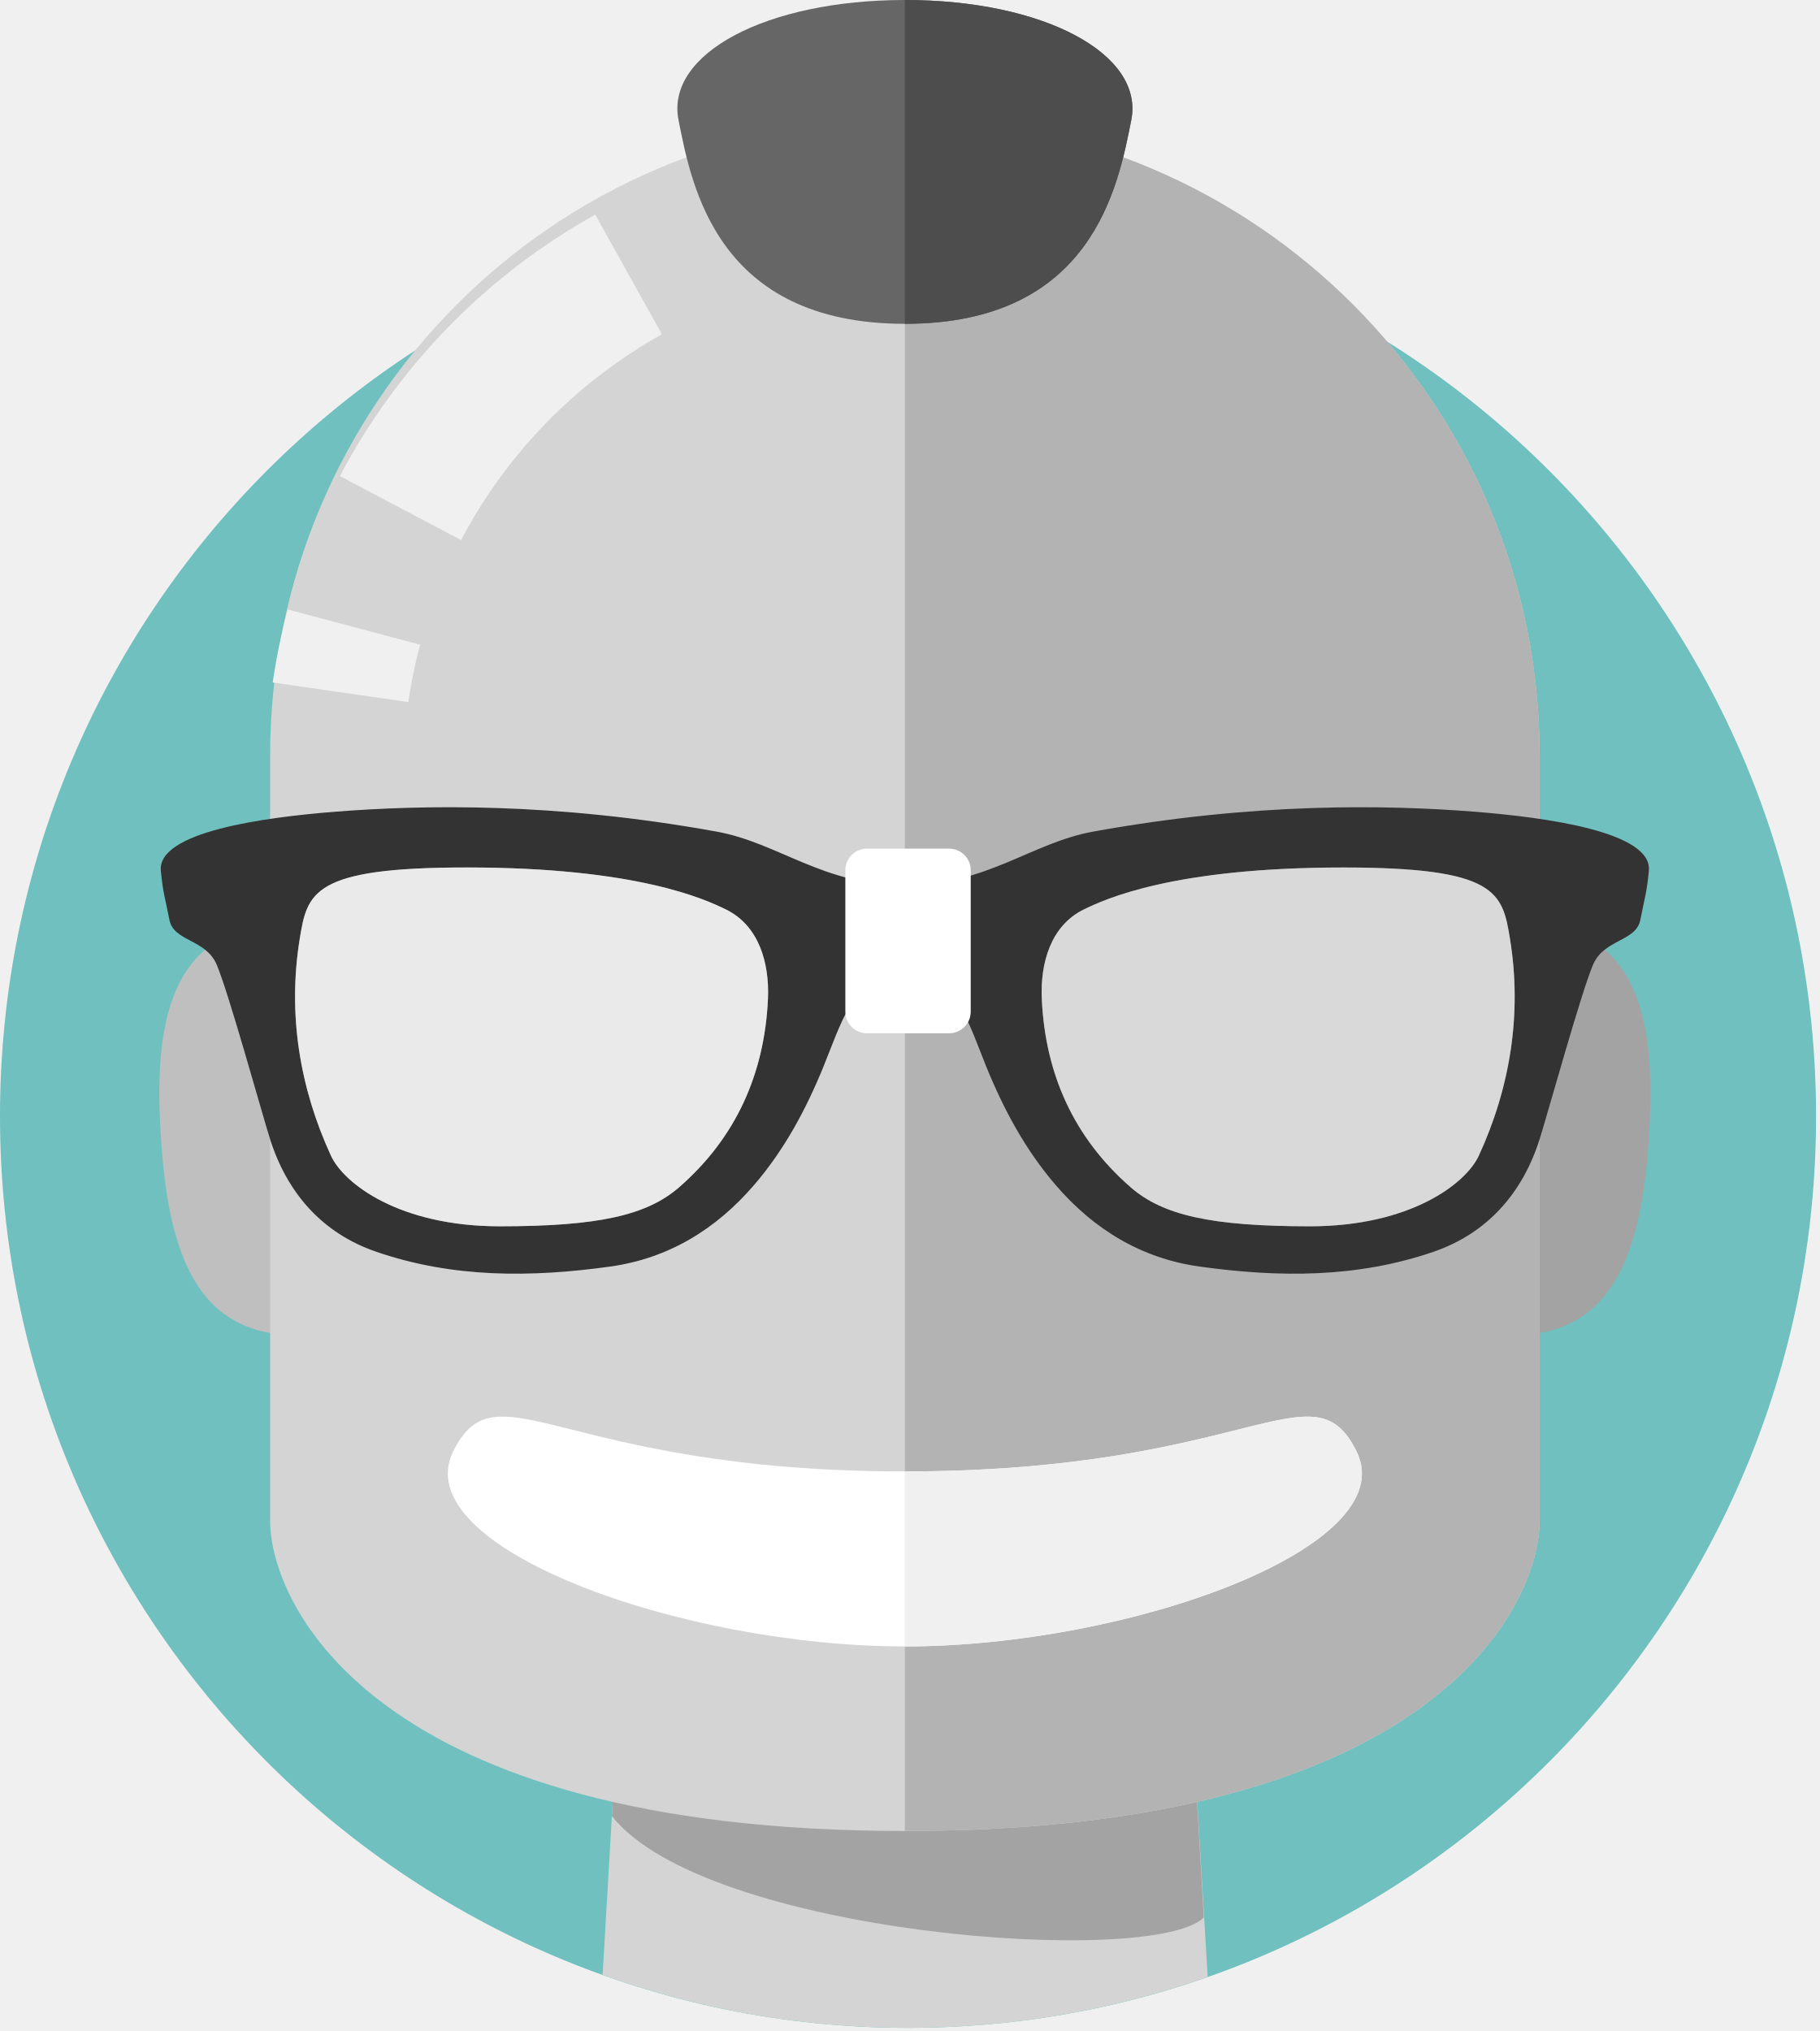
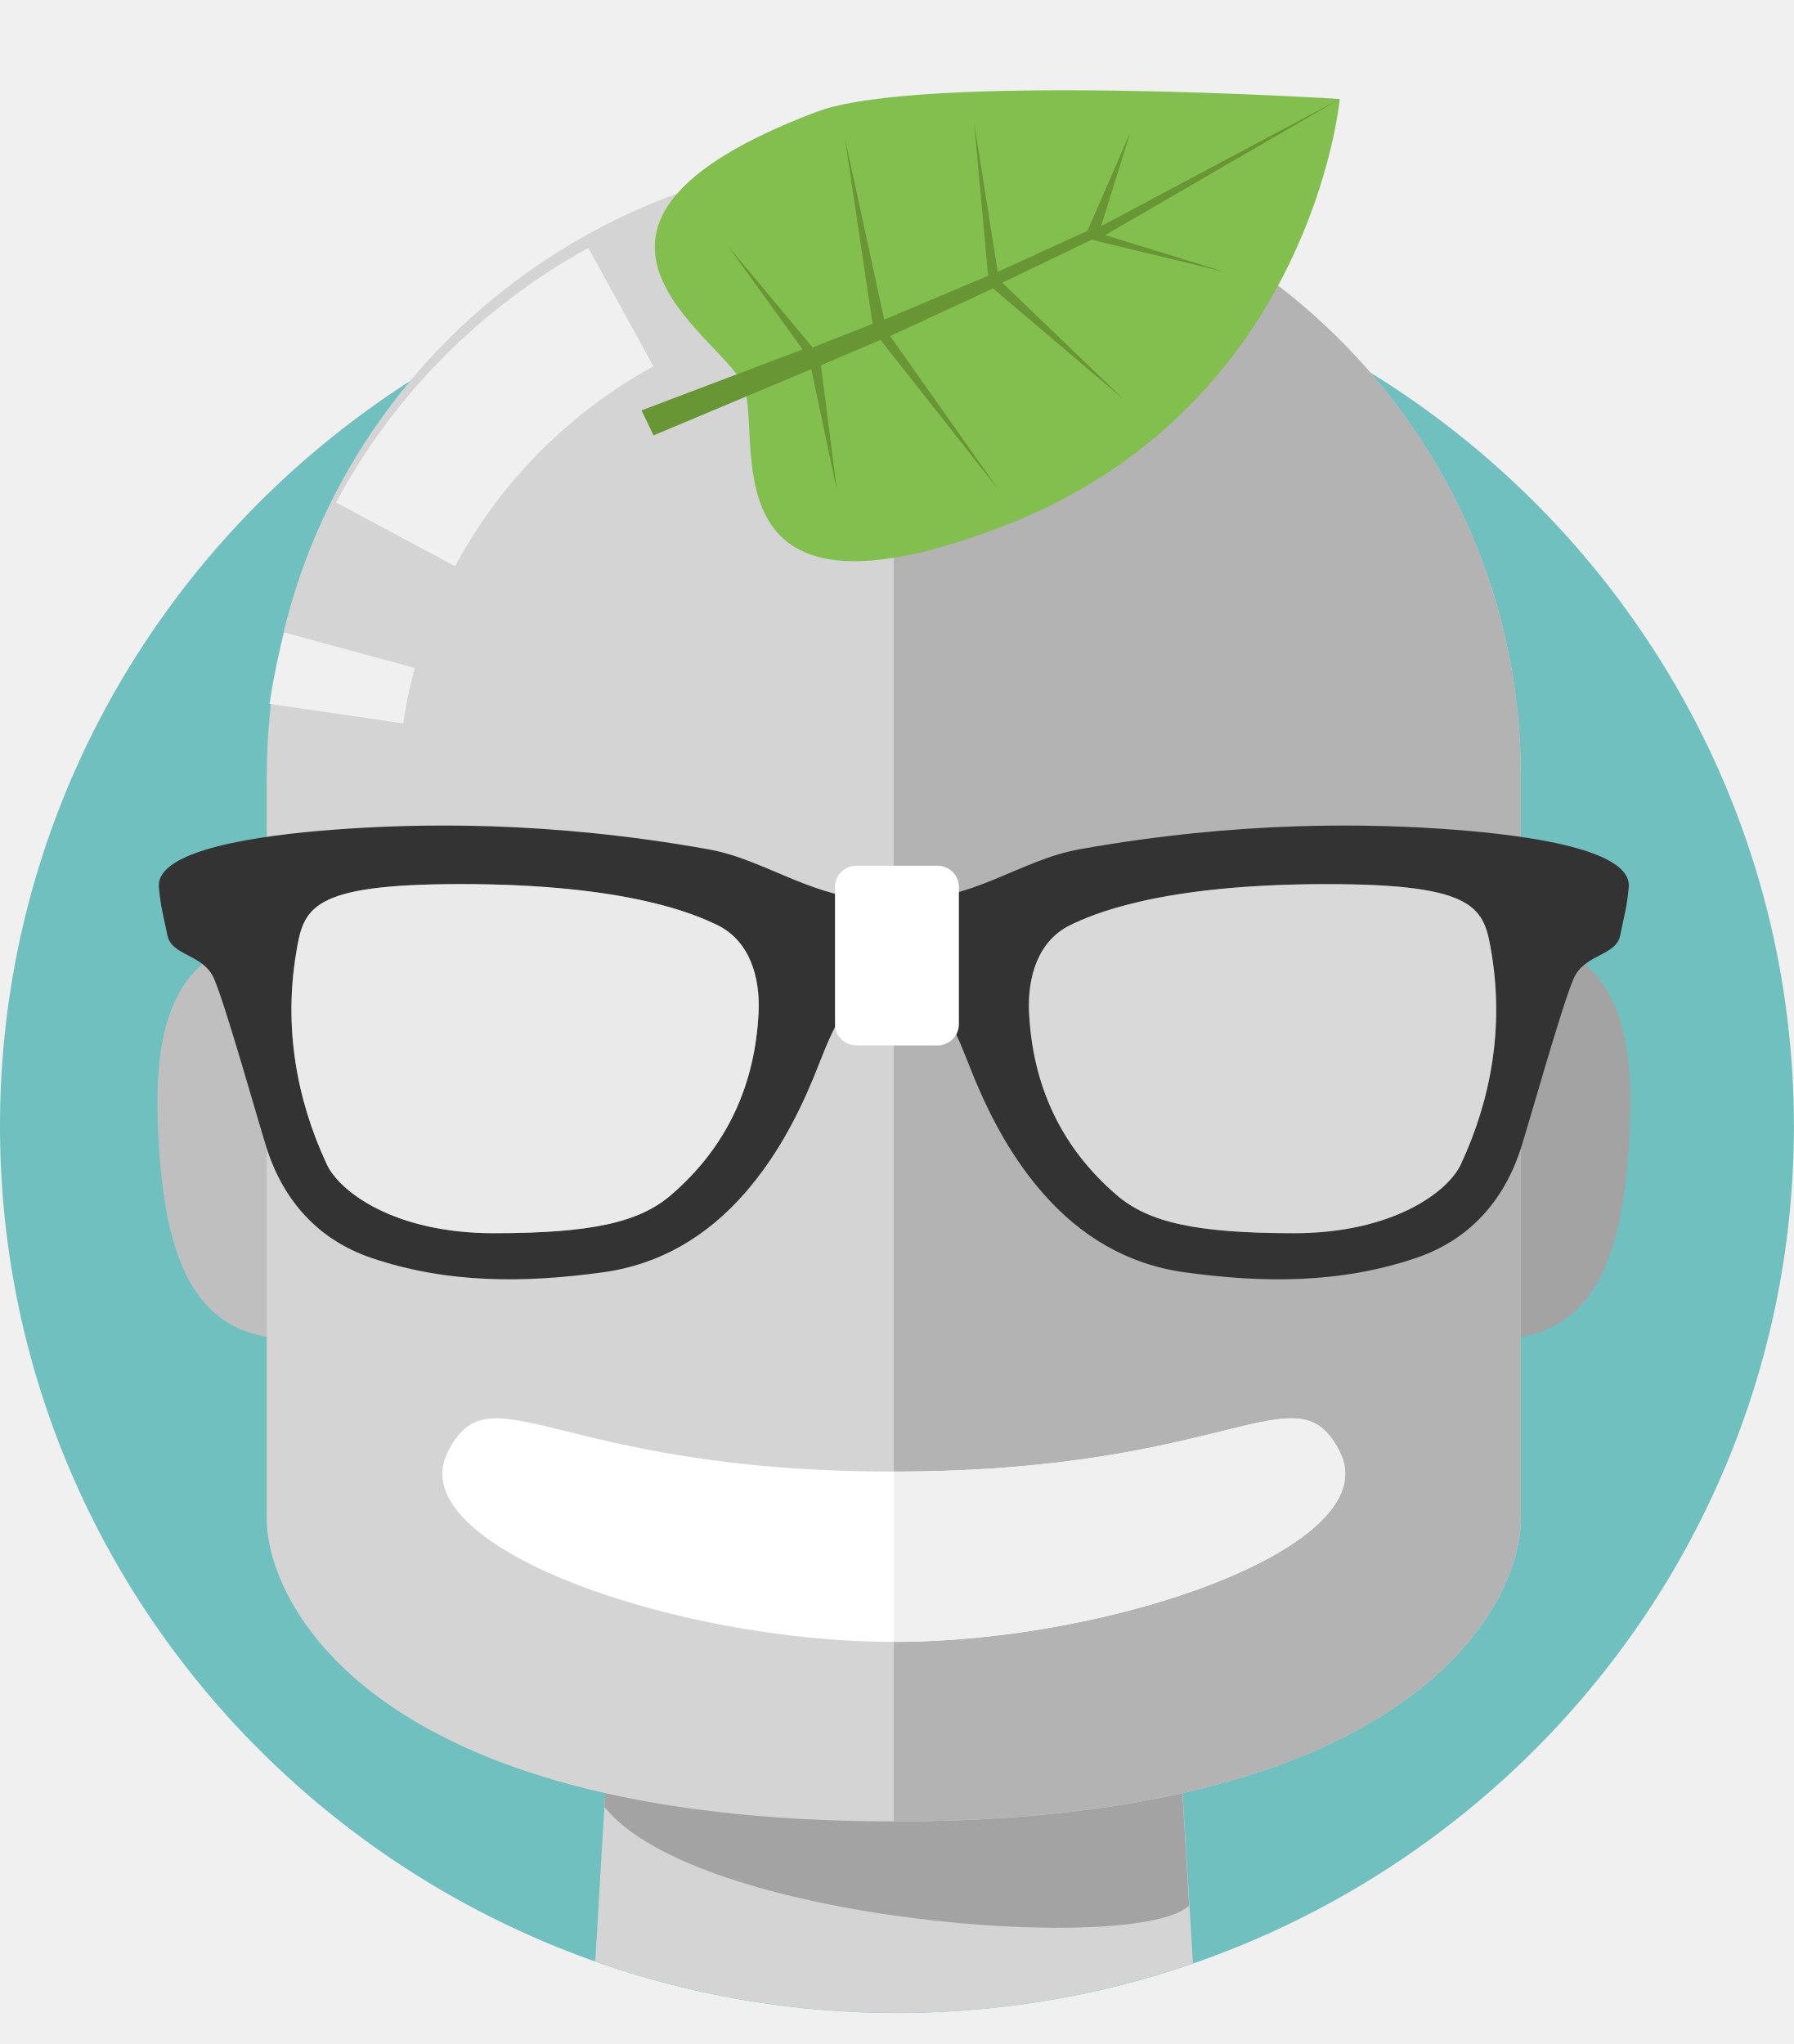
- <svg xmlns="http://www.w3.org/2000/svg" width="43" height="48" viewBox="0 0 43 48" fill="none">
-   <path d="M21.458 47.926C33.308 47.926 42.915 38.28 42.915 26.381C42.915 14.481 33.308 4.835 21.458 4.835C9.607 4.835 0 14.481 0 26.381C0 38.28 9.607 47.926 21.458 47.926Z" fill="#6FC0BF" />
-   <path fill-rule="evenodd" clip-rule="evenodd" d="M14.24 46.675C16.496 47.484 18.925 47.926 21.458 47.926C23.939 47.926 26.322 47.501 28.539 46.723L28.154 40.286H14.612L14.24 46.675Z" fill="#D4D4D4" />
-   <path fill-rule="evenodd" clip-rule="evenodd" d="M36.09 21.786C33.407 21.613 34.311 23.865 34.139 26.559C33.967 29.254 32.782 31.371 35.467 31.544C38.15 31.717 38.792 29.565 38.965 26.87C39.136 24.176 38.774 21.959 36.09 21.786Z" fill="#A3A3A3" />
-   <path fill-rule="evenodd" clip-rule="evenodd" d="M28.447 45.318L28.153 40.286H14.612L14.459 42.92C16.664 45.723 27.223 46.513 28.447 45.318V45.318Z" fill="#A3A3A3" />
-   <path fill-rule="evenodd" clip-rule="evenodd" d="M6.676 21.786C9.359 21.613 8.455 23.865 8.627 26.559C8.799 29.254 9.984 31.371 7.3 31.544C4.616 31.717 3.974 29.565 3.801 26.87C3.629 24.176 3.992 21.959 6.676 21.786Z" fill="#BFBFBF" />
-   <path fill-rule="evenodd" clip-rule="evenodd" d="M21.383 2.804C13.098 2.804 6.383 9.547 6.383 17.865V35.936C6.383 37.926 8.849 43.273 21.383 43.273C33.917 43.273 36.383 37.927 36.383 35.937V17.866C36.383 9.547 29.668 2.804 21.383 2.804Z" fill="#D4D4D4" />
-   <path fill-rule="evenodd" clip-rule="evenodd" d="M21.383 43.273C33.917 43.273 36.383 37.927 36.383 35.937V17.866C36.383 9.547 29.668 2.804 21.383 2.804V43.273Z" fill="#B3B3B3" />
-   <path d="M8.363 14.82C8.228 15.327 8.122 15.842 8.047 16.361" stroke="#F0F0F0" stroke-width="3.238" />
-   <path d="M14.854 6.486C12.563 7.763 10.691 9.681 9.463 12.007" stroke="#F0F0F0" stroke-width="3.238" />
-   <path fill-rule="evenodd" clip-rule="evenodd" d="M34.809 19.181C32.775 19.023 29.662 18.959 25.832 19.654C24.367 19.919 23.317 20.924 21.383 20.924C19.449 20.924 18.399 19.919 16.934 19.654C13.104 18.959 9.991 19.023 7.956 19.181C6.225 19.316 3.714 19.661 3.801 20.58C3.851 21.108 3.903 21.222 4.004 21.741C4.104 22.255 4.862 22.19 5.121 22.799C5.4 23.453 6.177 26.267 6.376 26.903C6.776 28.181 7.604 29.14 8.884 29.581C10.698 30.207 12.546 30.194 14.421 29.933C15.789 29.742 16.912 29.06 17.817 28.009C18.534 27.176 19.044 26.225 19.457 25.213C19.662 24.711 19.836 24.188 20.111 23.727C20.274 23.454 20.588 23.138 20.87 23.096C21.06 23.068 21.229 23.046 21.383 23.035C21.536 23.046 21.706 23.068 21.895 23.096C22.178 23.137 22.491 23.454 22.654 23.727C22.93 24.188 23.104 24.711 23.308 25.213C23.721 26.225 24.231 27.176 24.948 28.009C25.853 29.06 26.976 29.742 28.345 29.933C30.219 30.194 32.067 30.207 33.881 29.582C35.161 29.14 35.989 28.181 36.389 26.902C36.588 26.267 37.365 23.453 37.645 22.799C37.904 22.191 38.661 22.256 38.762 21.741C38.863 21.222 38.914 21.108 38.964 20.58C39.052 19.661 36.541 19.316 34.809 19.181ZM18.147 23.616C18.064 25.382 17.389 26.89 16.048 28.059C15.29 28.719 14.149 28.982 11.809 28.982C9.44 28.982 8.124 27.975 7.819 27.31C7.081 25.703 6.796 23.965 7.082 22.193C7.26 21.093 7.384 20.501 11.023 20.501C15.056 20.501 16.66 21.254 17.151 21.492C17.933 21.872 18.187 22.757 18.147 23.616ZM34.947 27.31C34.641 27.975 33.325 28.982 30.956 28.982C28.616 28.982 27.476 28.72 26.718 28.059C25.376 26.89 24.701 25.382 24.619 23.616C24.578 22.758 24.832 21.872 25.614 21.492C26.106 21.254 27.709 20.502 31.742 20.502C35.381 20.502 35.505 21.093 35.683 22.194C35.97 23.965 35.685 25.703 34.947 27.31V27.31Z" fill="#333333" />
-   <path opacity="0.5" fill-rule="evenodd" clip-rule="evenodd" d="M18.147 23.617C18.064 25.383 17.389 26.891 16.048 28.06C15.29 28.72 14.149 28.982 11.809 28.982C9.44 28.982 8.124 27.976 7.819 27.31C7.081 25.704 6.796 23.966 7.082 22.194C7.26 21.093 7.384 20.502 11.023 20.502C15.056 20.502 16.66 21.254 17.151 21.493C17.933 21.872 18.187 22.758 18.147 23.617H18.147ZM34.947 27.31C34.641 27.976 33.325 28.982 30.956 28.982C28.616 28.982 27.476 28.72 26.718 28.059C25.376 26.891 24.701 25.383 24.619 23.617C24.578 22.758 24.832 21.872 25.614 21.493C26.106 21.255 27.709 20.502 31.742 20.502C35.381 20.502 35.505 21.093 35.683 22.195C35.97 23.966 35.685 25.704 34.947 27.311V27.31Z" fill="white" />
-   <path fill-rule="evenodd" clip-rule="evenodd" d="M22.939 23.907C22.939 23.974 22.926 24.041 22.901 24.103C22.875 24.166 22.837 24.222 22.79 24.27C22.742 24.317 22.686 24.355 22.624 24.381C22.562 24.407 22.495 24.42 22.428 24.42H20.487C20.351 24.42 20.221 24.366 20.126 24.27C20.03 24.174 19.976 24.043 19.976 23.907V20.569C19.976 20.502 19.989 20.435 20.015 20.372C20.04 20.31 20.078 20.254 20.125 20.206C20.173 20.158 20.229 20.12 20.291 20.095C20.353 20.069 20.42 20.056 20.487 20.056H22.428C22.495 20.056 22.562 20.069 22.624 20.095C22.686 20.12 22.742 20.158 22.79 20.206C22.837 20.253 22.875 20.31 22.901 20.372C22.926 20.435 22.939 20.502 22.939 20.569V23.907Z" fill="white" />
-   <path fill-rule="evenodd" clip-rule="evenodd" d="M32.056 34.302C31.022 32.209 29.526 34.775 21.383 34.775C13.239 34.775 11.744 32.209 10.709 34.302C9.591 36.566 16.086 38.911 21.383 38.911C26.68 38.911 33.175 36.566 32.056 34.302Z" fill="white" />
-   <path fill-rule="evenodd" clip-rule="evenodd" d="M32.056 34.302C31.022 32.209 29.526 34.775 21.383 34.775V38.911C26.68 38.911 33.175 36.566 32.056 34.302V34.302Z" fill="#F0F0F0" />
-   <path fill-rule="evenodd" clip-rule="evenodd" d="M21.383 0C18.098 0 15.724 1.275 16.034 2.838C16.343 4.4 16.947 7.653 21.383 7.653C25.819 7.653 26.423 4.4 26.733 2.838C27.042 1.275 24.668 0 21.383 0Z" fill="#666666" />
-   <path fill-rule="evenodd" clip-rule="evenodd" d="M21.383 0C24.668 0 27.042 1.275 26.733 2.838C26.423 4.401 25.819 7.653 21.383 7.653V0Z" fill="#4D4D4D" />
+ <svg xmlns="http://www.w3.org/2000/svg" width="43" height="49" viewBox="0 0 43 49" fill="none">
+   <path d="M21.5 48.256C33.374 48.256 43 38.737 43 26.995C43 15.252 33.374 5.733 21.5 5.733C9.626 5.733 0 15.252 0 26.995C0 38.737 9.626 48.256 21.5 48.256Z" fill="#6FC0BF" />
+   <path fill-rule="evenodd" clip-rule="evenodd" d="M14.268 47.021C16.528 47.82 18.962 48.255 21.5 48.255C23.986 48.255 26.374 47.837 28.596 47.069L28.209 40.717H14.641L14.268 47.021Z" fill="#D4D4D4" />
+   <path fill-rule="evenodd" clip-rule="evenodd" d="M36.161 22.46C33.473 22.29 34.379 24.512 34.206 27.171C34.034 29.83 32.847 31.919 35.536 32.09C38.225 32.261 38.869 30.137 39.042 27.478C39.214 24.819 38.85 22.631 36.161 22.46Z" fill="#A3A3A3" />
+   <path fill-rule="evenodd" clip-rule="evenodd" d="M28.503 45.682L28.209 40.717H14.641L14.487 43.316C16.697 46.082 27.276 46.861 28.503 45.682V45.682Z" fill="#A3A3A3" />
+   <path fill-rule="evenodd" clip-rule="evenodd" d="M6.689 22.46C9.378 22.29 8.472 24.512 8.644 27.171C8.817 29.83 10.004 31.919 7.314 32.09C4.625 32.261 3.982 30.137 3.809 27.478C3.636 24.819 4 22.631 6.689 22.46V22.46Z" fill="#BFBFBF" />
+   <path fill-rule="evenodd" clip-rule="evenodd" d="M21.425 3.729C13.124 3.729 6.395 10.384 6.395 18.592V36.425C6.395 38.388 8.867 43.664 21.425 43.664C33.984 43.664 36.455 38.389 36.455 36.425V18.593C36.455 10.384 29.726 3.729 21.425 3.729V3.729Z" fill="#D4D4D4" />
+   <path fill-rule="evenodd" clip-rule="evenodd" d="M21.425 43.664C33.984 43.664 36.455 38.389 36.455 36.425V18.593C36.455 10.384 29.726 3.729 21.425 3.729V43.664Z" fill="#B3B3B3" />
+   <path d="M8.379 15.587C8.243 16.087 8.138 16.595 8.063 17.108" stroke="#F0F0F0" stroke-width="3.238" />
+   <path d="M14.883 7.362C12.588 8.622 10.712 10.514 9.482 12.81" stroke="#F0F0F0" stroke-width="3.238" />
+   <path fill-rule="evenodd" clip-rule="evenodd" d="M34.878 19.892C32.84 19.736 29.721 19.673 25.883 20.358C24.415 20.62 23.363 21.612 21.425 21.612C19.488 21.612 18.435 20.62 16.968 20.358C13.13 19.673 10.011 19.736 7.972 19.892C6.238 20.024 3.722 20.365 3.809 21.272C3.859 21.793 3.91 21.905 4.012 22.418C4.112 22.925 4.871 22.861 5.131 23.462C5.411 24.107 6.189 26.884 6.388 27.511C6.789 28.773 7.619 29.72 8.902 30.155C10.719 30.772 12.571 30.759 14.449 30.501C15.82 30.313 16.946 29.64 17.852 28.603C18.57 27.781 19.082 26.843 19.495 25.845C19.7 25.349 19.875 24.832 20.151 24.377C20.314 24.109 20.628 23.796 20.911 23.755C21.101 23.727 21.27 23.706 21.425 23.695C21.579 23.706 21.749 23.727 21.939 23.755C22.222 23.796 22.535 24.108 22.699 24.377C22.975 24.832 23.149 25.349 23.354 25.845C23.768 26.843 24.279 27.781 24.998 28.603C25.904 29.64 27.029 30.313 28.401 30.501C30.279 30.76 32.13 30.772 33.948 30.155C35.23 29.72 36.06 28.773 36.461 27.511C36.661 26.884 37.439 24.107 37.719 23.462C37.979 22.861 38.738 22.926 38.838 22.418C38.939 21.905 38.991 21.793 39.041 21.272C39.129 20.366 36.613 20.025 34.878 19.892V19.892ZM18.183 24.268C18.1 26.011 17.424 27.499 16.079 28.652C15.32 29.304 14.177 29.563 11.832 29.563C9.459 29.563 8.14 28.57 7.834 27.913C7.095 26.328 6.809 24.612 7.096 22.864C7.274 21.778 7.398 21.194 11.045 21.194C15.086 21.194 16.692 21.937 17.185 22.172C17.968 22.547 18.223 23.42 18.183 24.268V24.268ZM35.016 27.913C34.709 28.57 33.391 29.563 31.017 29.563C28.673 29.563 27.53 29.304 26.77 28.652C25.426 27.499 24.75 26.011 24.667 24.268C24.627 23.421 24.881 22.547 25.665 22.173C26.157 21.937 27.764 21.195 31.805 21.195C35.451 21.195 35.575 21.778 35.754 22.864C36.041 24.612 35.755 26.328 35.016 27.913V27.913Z" fill="#333333" />
+   <path opacity="0.5" fill-rule="evenodd" clip-rule="evenodd" d="M18.183 24.268C18.1 26.011 17.424 27.499 16.079 28.652C15.32 29.304 14.177 29.563 11.832 29.563C9.459 29.563 8.14 28.57 7.834 27.913C7.094 26.328 6.809 24.612 7.096 22.864C7.274 21.778 7.398 21.194 11.045 21.194C15.086 21.194 16.692 21.937 17.185 22.172C17.968 22.547 18.223 23.42 18.183 24.268H18.183ZM35.016 27.913C34.709 28.57 33.391 29.563 31.017 29.563C28.673 29.563 27.53 29.304 26.77 28.652C25.426 27.499 24.75 26.011 24.667 24.268C24.627 23.421 24.881 22.547 25.665 22.172C26.157 21.937 27.764 21.195 31.805 21.195C35.451 21.195 35.575 21.778 35.754 22.864C36.041 24.612 35.755 26.328 35.016 27.913V27.913Z" fill="white" />
+   <path fill-rule="evenodd" clip-rule="evenodd" d="M22.985 24.554C22.985 24.621 22.971 24.687 22.946 24.748C22.92 24.809 22.882 24.865 22.834 24.912C22.787 24.959 22.73 24.997 22.668 25.022C22.606 25.048 22.54 25.061 22.473 25.061H20.527C20.391 25.061 20.261 25.007 20.165 24.912C20.069 24.817 20.015 24.689 20.015 24.554V21.261C20.015 21.194 20.028 21.128 20.054 21.067C20.08 21.005 20.118 20.949 20.165 20.902C20.213 20.855 20.269 20.818 20.331 20.792C20.393 20.767 20.46 20.754 20.527 20.754H22.473C22.54 20.754 22.606 20.767 22.669 20.792C22.731 20.818 22.787 20.855 22.835 20.902C22.882 20.949 22.92 21.005 22.946 21.067C22.971 21.128 22.985 21.194 22.985 21.261V24.554Z" fill="white" />
+   <path fill-rule="evenodd" clip-rule="evenodd" d="M32.119 34.812C31.083 32.747 29.584 35.278 21.425 35.278C13.265 35.278 11.767 32.747 10.73 34.812C9.61 37.045 16.118 39.36 21.425 39.36C26.732 39.36 33.24 37.045 32.119 34.812Z" fill="white" />
+   <path fill-rule="evenodd" clip-rule="evenodd" d="M32.119 34.812C31.083 32.747 29.584 35.278 21.425 35.278V39.36C26.732 39.36 33.24 37.045 32.119 34.812V34.812Z" fill="#F0F0F0" />
+   <path d="M19.554 2.688C12.394 5.408 17.294 8.054 17.812 9.217C18.331 10.381 16.745 15.38 23.953 12.65C31.441 9.818 32.114 2.373 32.114 2.373C32.114 2.373 22.014 1.735 19.554 2.688Z" fill="#83BF4F" />
+   <path d="M19.479 8.328L20.916 7.764L20.25 3.302L21.196 7.662L23.684 6.61L23.348 2.927L23.916 6.518L26.066 5.533L27.093 3.175L26.394 5.421L32.115 2.374L26.493 5.636L29.374 6.523L26.165 5.748L24.026 6.778L26.94 9.579L23.804 6.915L21.337 8.056L23.952 11.761L21.105 8.149L19.678 8.758L20.064 11.775L19.446 8.85L15.666 10.437L15.377 9.838L19.237 8.376L17.461 5.913L19.479 8.328Z" fill="#699635" />
</svg>
